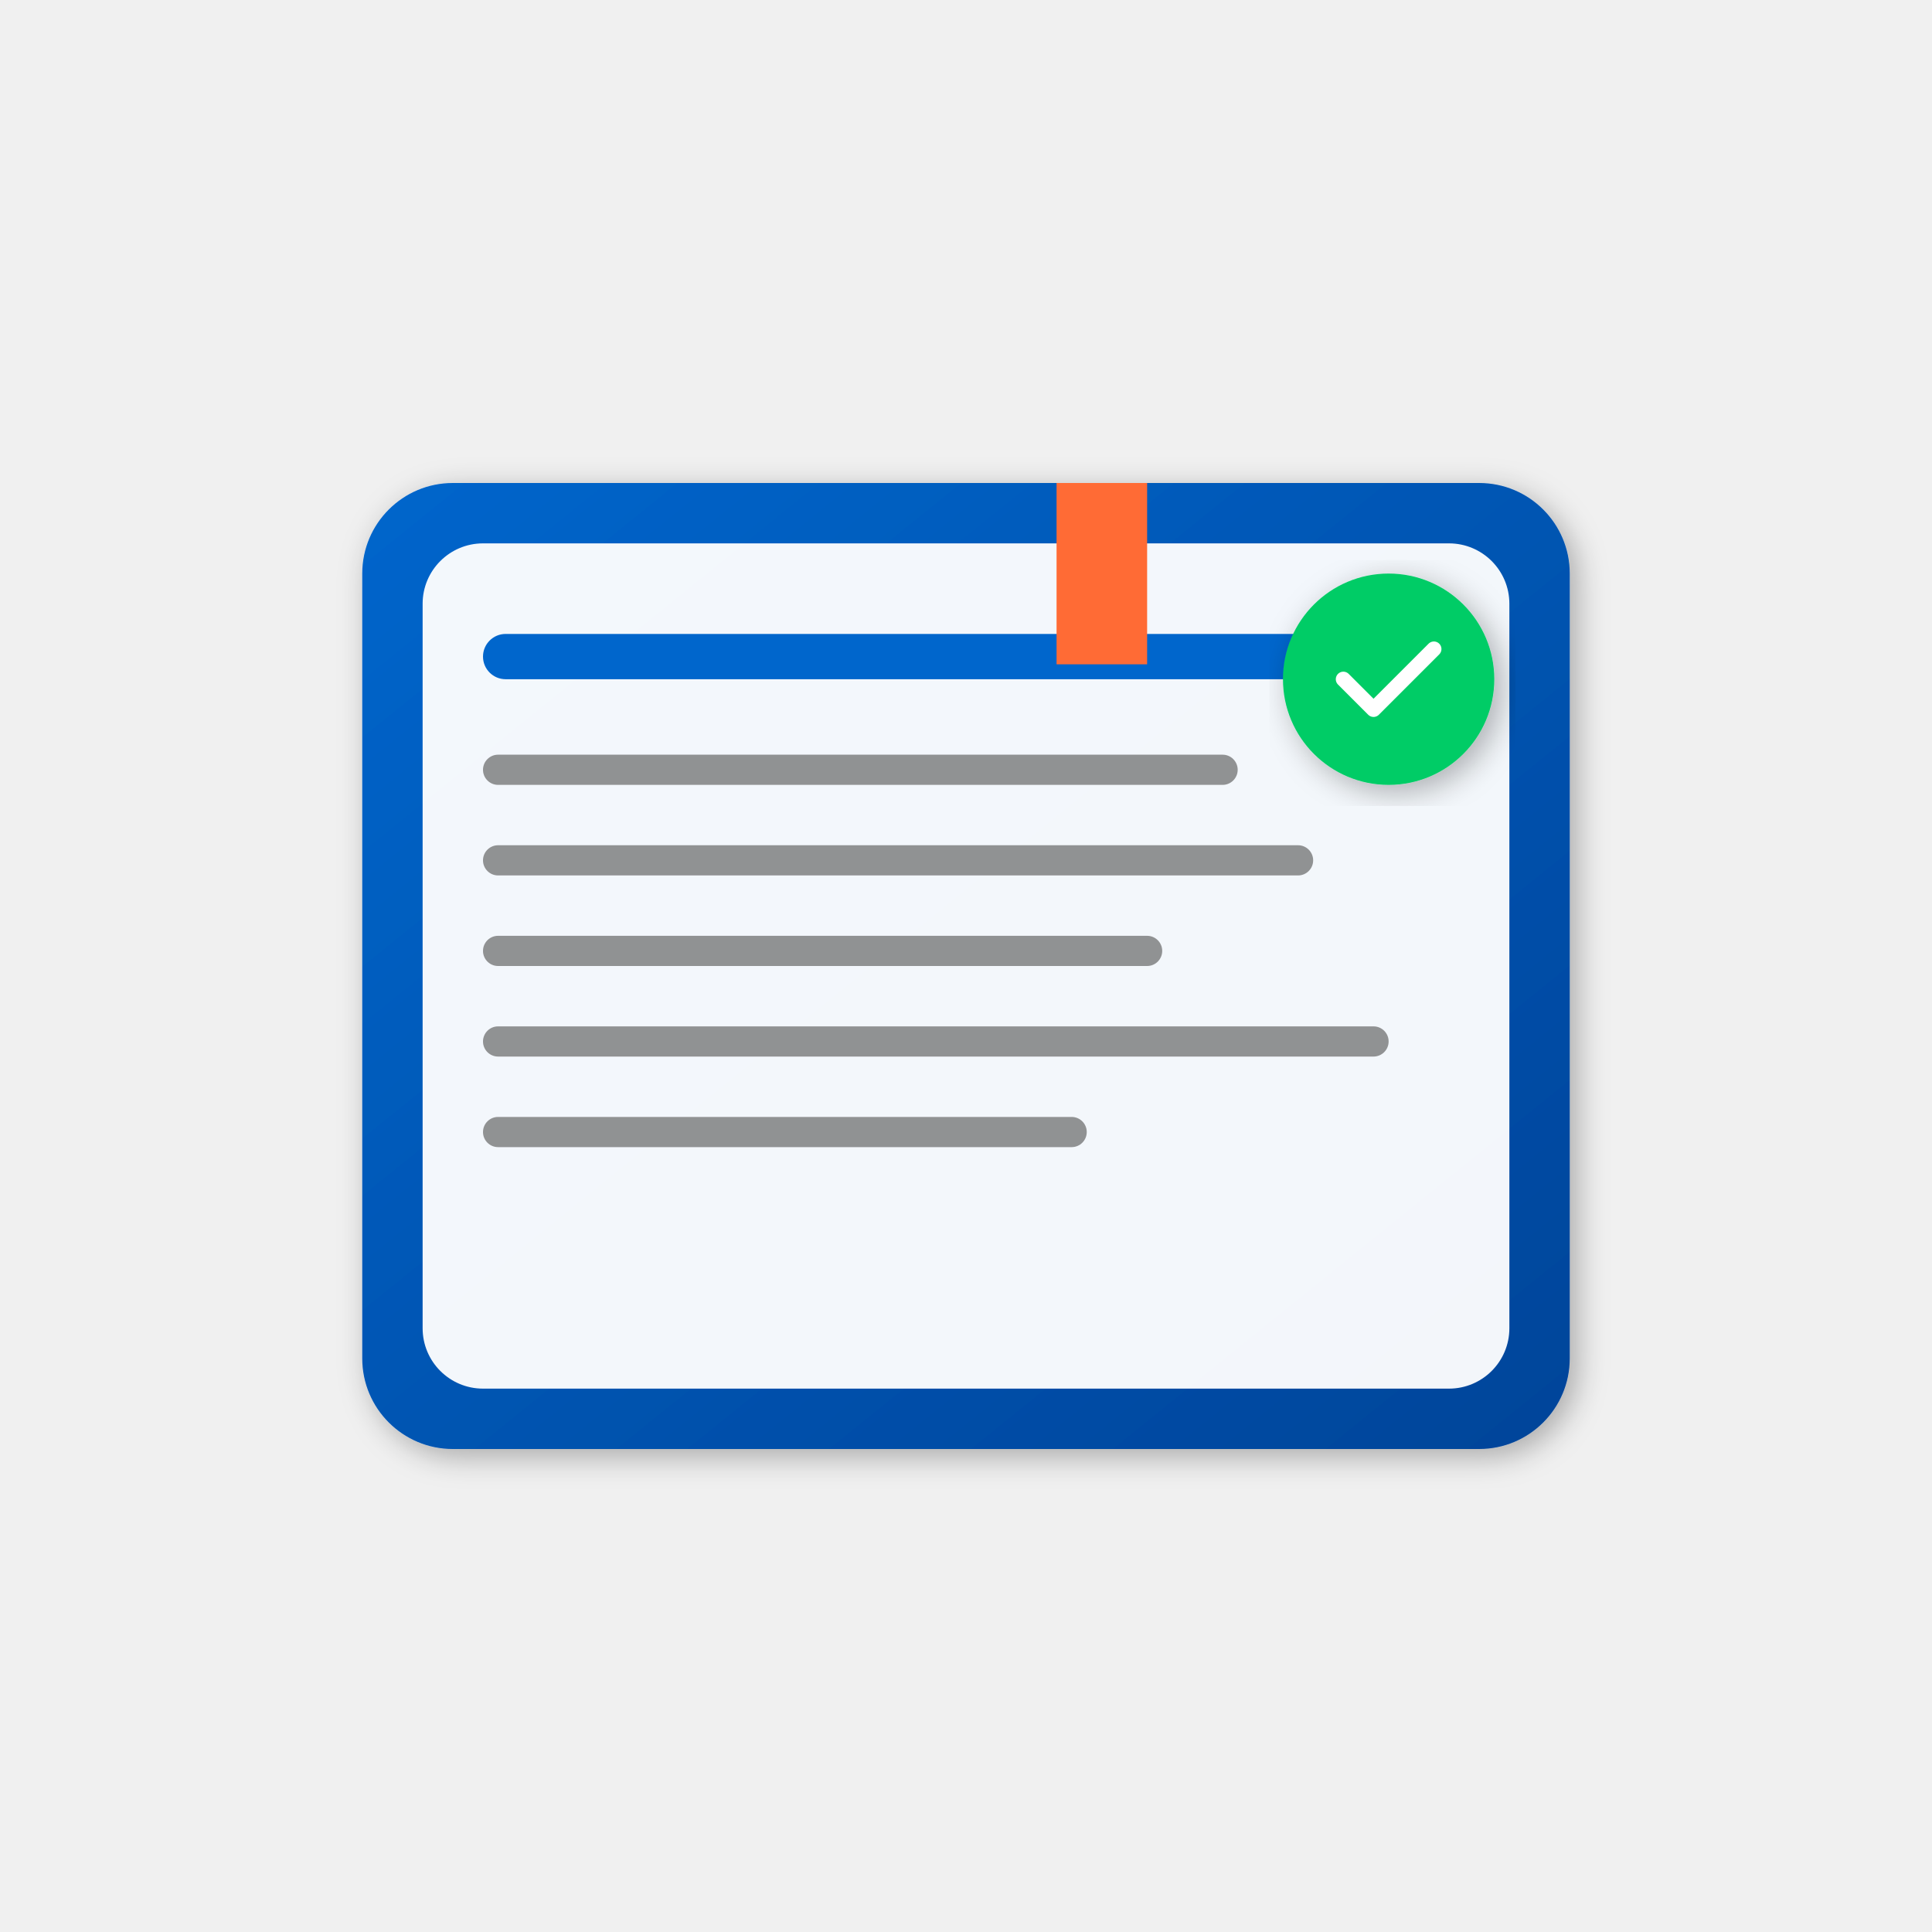
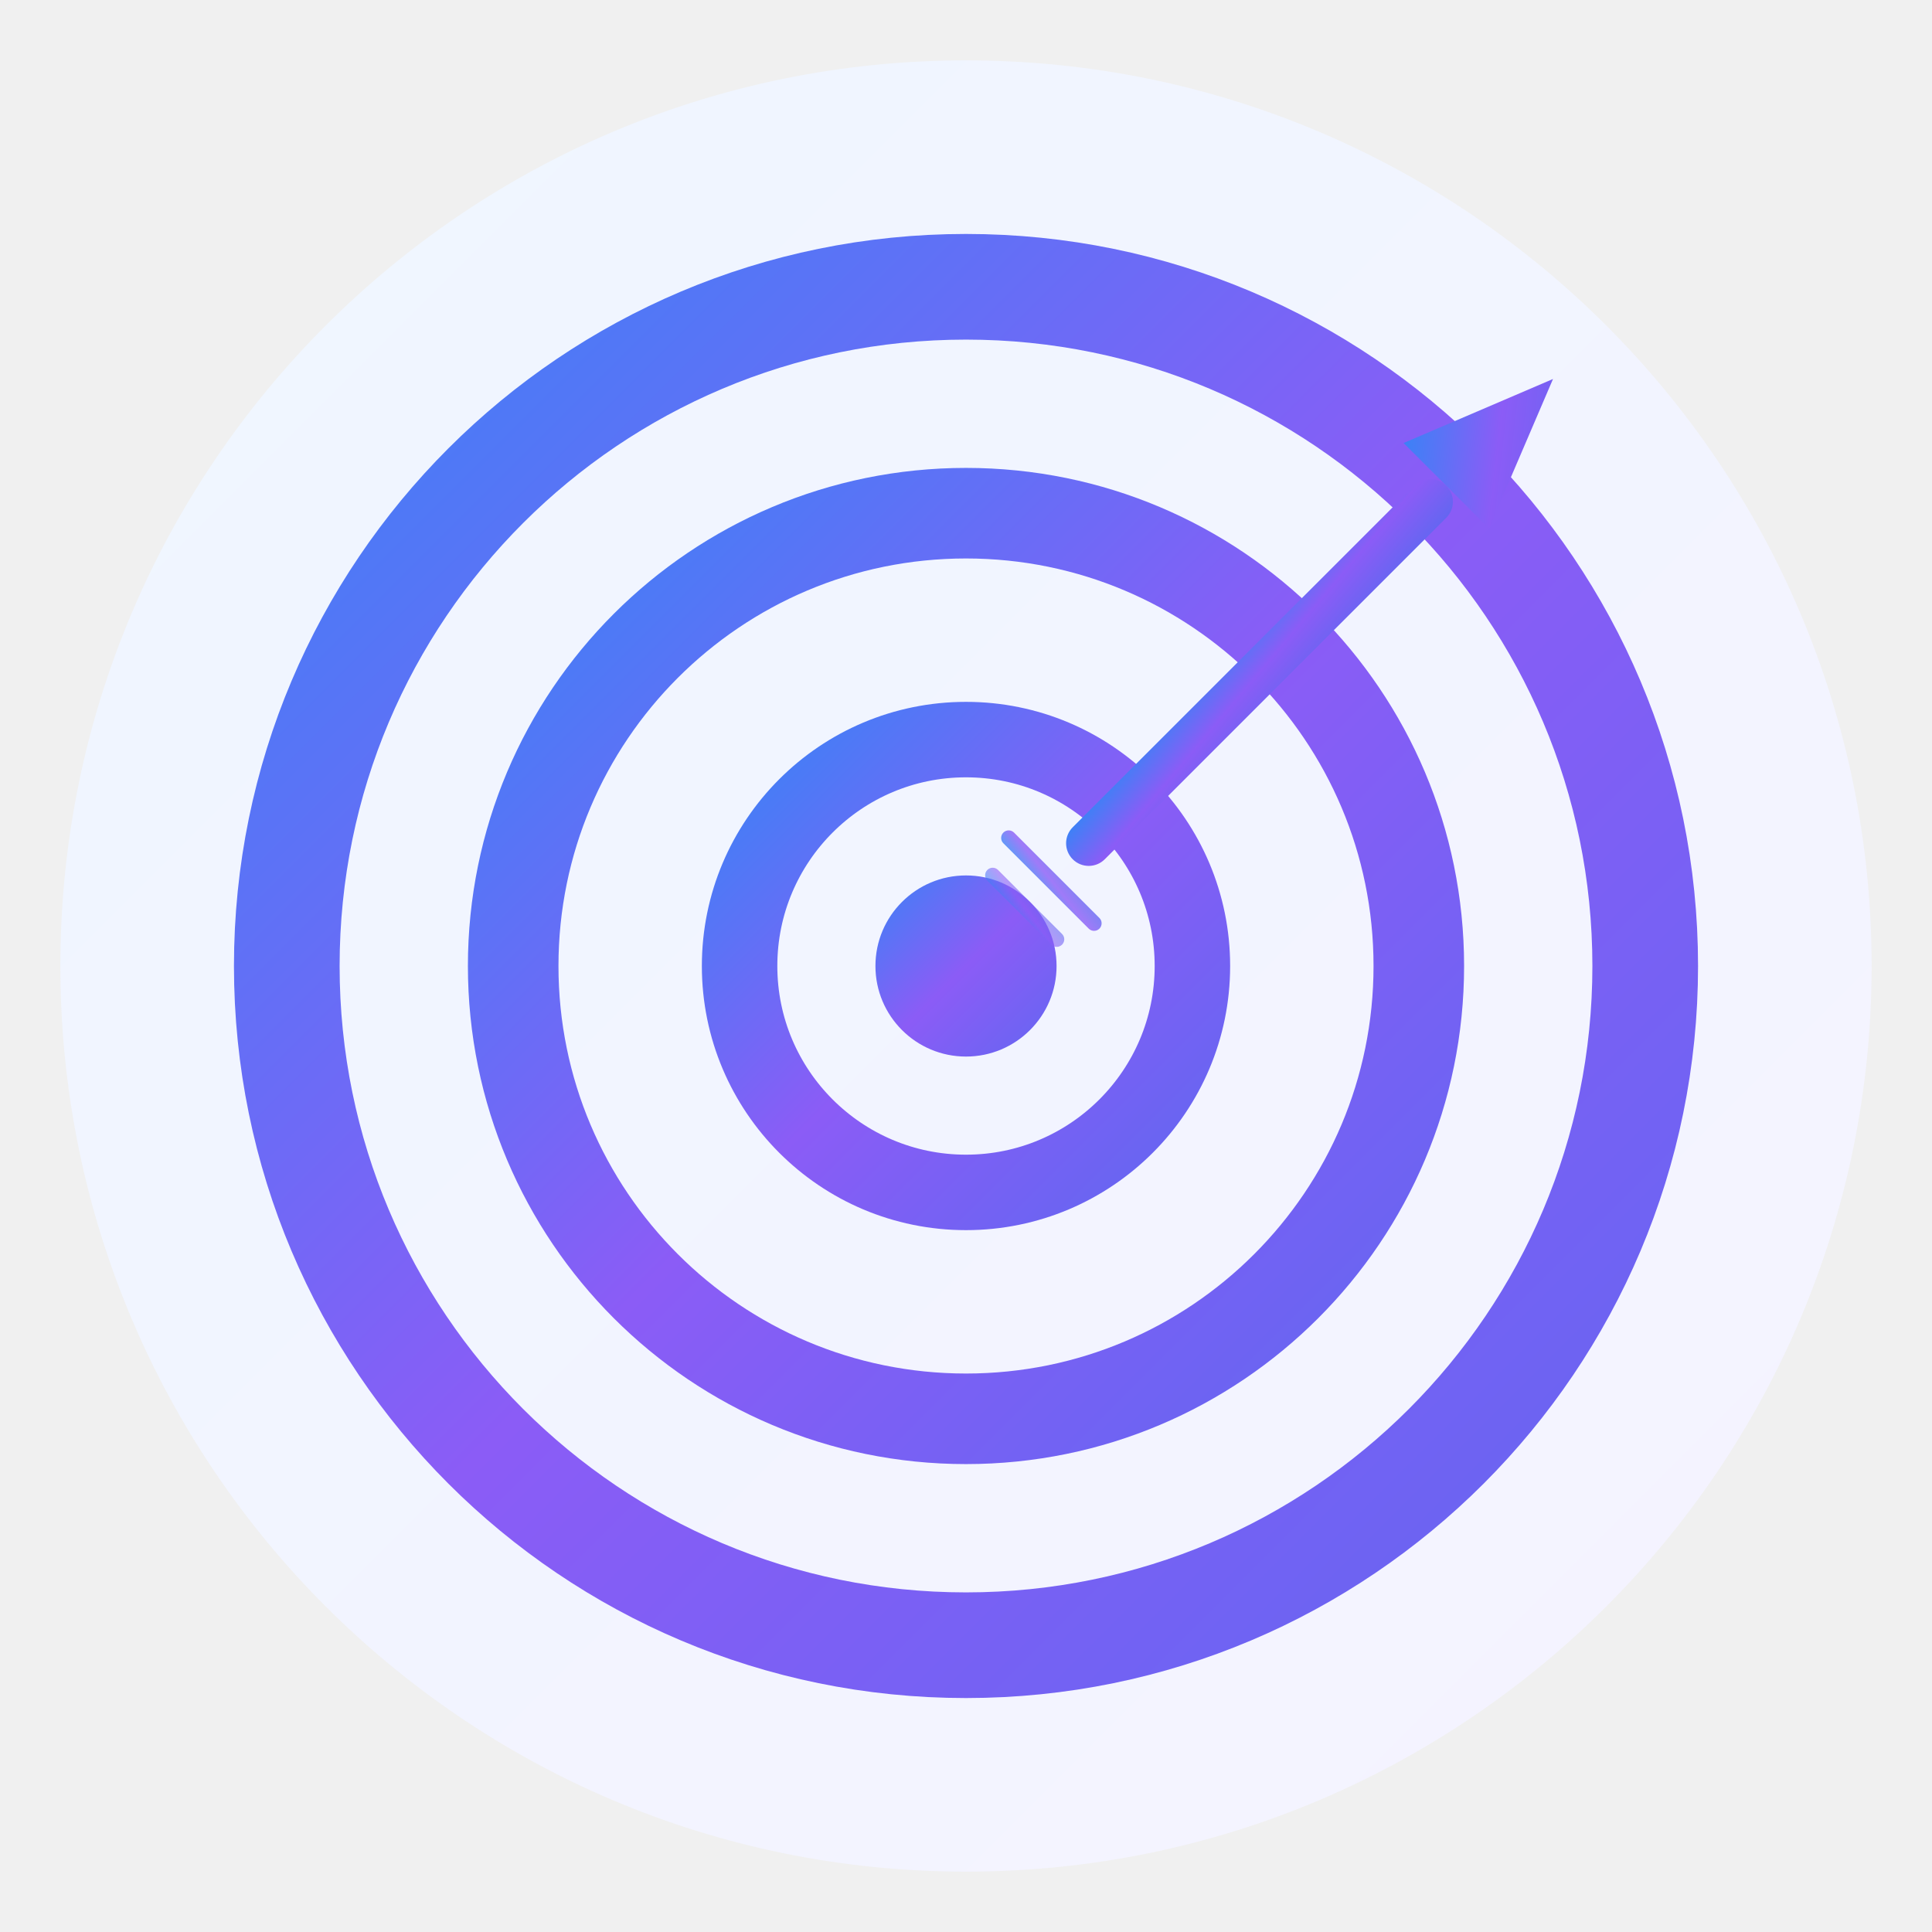
<svg xmlns="http://www.w3.org/2000/svg" width="512" height="512" viewBox="0 0 512 512">
  <defs>
-     <linearGradient id="grad1" x1="0%" y1="0%" x2="100%" y2="100%">
-       <stop offset="0%" style="stop-color:#0066cc;stop-opacity:1" />
-       <stop offset="100%" style="stop-color:#004499;stop-opacity:1" />
+     <linearGradient id="brandGradient" x1="0%" y1="0%" x2="100%" y2="100%">
+       <stop offset="0%" style="stop-color:#3B82F6" />
+       <stop offset="50%" style="stop-color:#8B5CF6" />
+       <stop offset="100%" style="stop-color:#6366F1" />
    </linearGradient>
-     <filter id="shadow">
-       <feDropShadow dx="2" dy="2" stdDeviation="4" flood-opacity="0.3" />
-     </filter>
+     <linearGradient id="bgGradient" x1="0%" y1="0%" x2="100%" y2="100%">
+       <stop offset="0%" style="stop-color:#EFF6FF" />
+       <stop offset="100%" style="stop-color:#F5F3FF" />
+     </linearGradient>
  </defs>
-   <rect x="96" y="128" width="320" height="256" rx="24" fill="url(#grad1)" filter="url(#shadow)" />
-   <rect x="112" y="144" width="288" height="224" rx="16" fill="white" opacity="0.95" />
-   <rect x="128" y="168" width="256" height="12" rx="6" fill="#0066cc" />
-   <rect x="128" y="200" width="200" height="8" rx="4" fill="#666" opacity="0.7" />
-   <rect x="128" y="224" width="220" height="8" rx="4" fill="#666" opacity="0.7" />
-   <rect x="128" y="248" width="180" height="8" rx="4" fill="#666" opacity="0.7" />
-   <rect x="128" y="272" width="240" height="8" rx="4" fill="#666" opacity="0.7" />
-   <rect x="128" y="296" width="160" height="8" rx="4" fill="#666" opacity="0.7" />
-   <circle cx="368" cy="180" r="28" fill="#00cc66" filter="url(#shadow)" />
-   <path d="M356 180 L364 188 L380 172" stroke="white" stroke-width="4" fill="none" stroke-linecap="round" stroke-linejoin="round" />
-   <rect x="280" y="128" width="24" height="48" fill="#ff6b35" />
-   <path d="M280 176 L292 164 L304 176" fill="#ff6b35" />
+   <circle cx="256" cy="256" r="240" fill="url(#bgGradient)" />
+   <circle cx="256" cy="256" r="180" fill="none" stroke="url(#brandGradient)" stroke-width="28" />
+   <circle cx="256" cy="256" r="120" fill="none" stroke="url(#brandGradient)" stroke-width="24" />
+   <circle cx="256" cy="256" r="60" fill="none" stroke="url(#brandGradient)" stroke-width="20" />
+   <circle cx="256" cy="256" r="24" fill="url(#brandGradient)" />
+   <g transform="translate(256, 256) rotate(-45)">
+     <rect x="40" y="-6" width="140" height="12" rx="6" fill="url(#brandGradient)" />
+     <polygon points="180,-16 220,0 180,16" fill="url(#brandGradient)" />
+     <rect x="30" y="-18" width="4" height="36" rx="2" fill="url(#brandGradient)" opacity="0.8" />
+     <rect x="20" y="-14" width="4" height="28" rx="2" fill="url(#brandGradient)" opacity="0.6" />
+   </g>
</svg>
